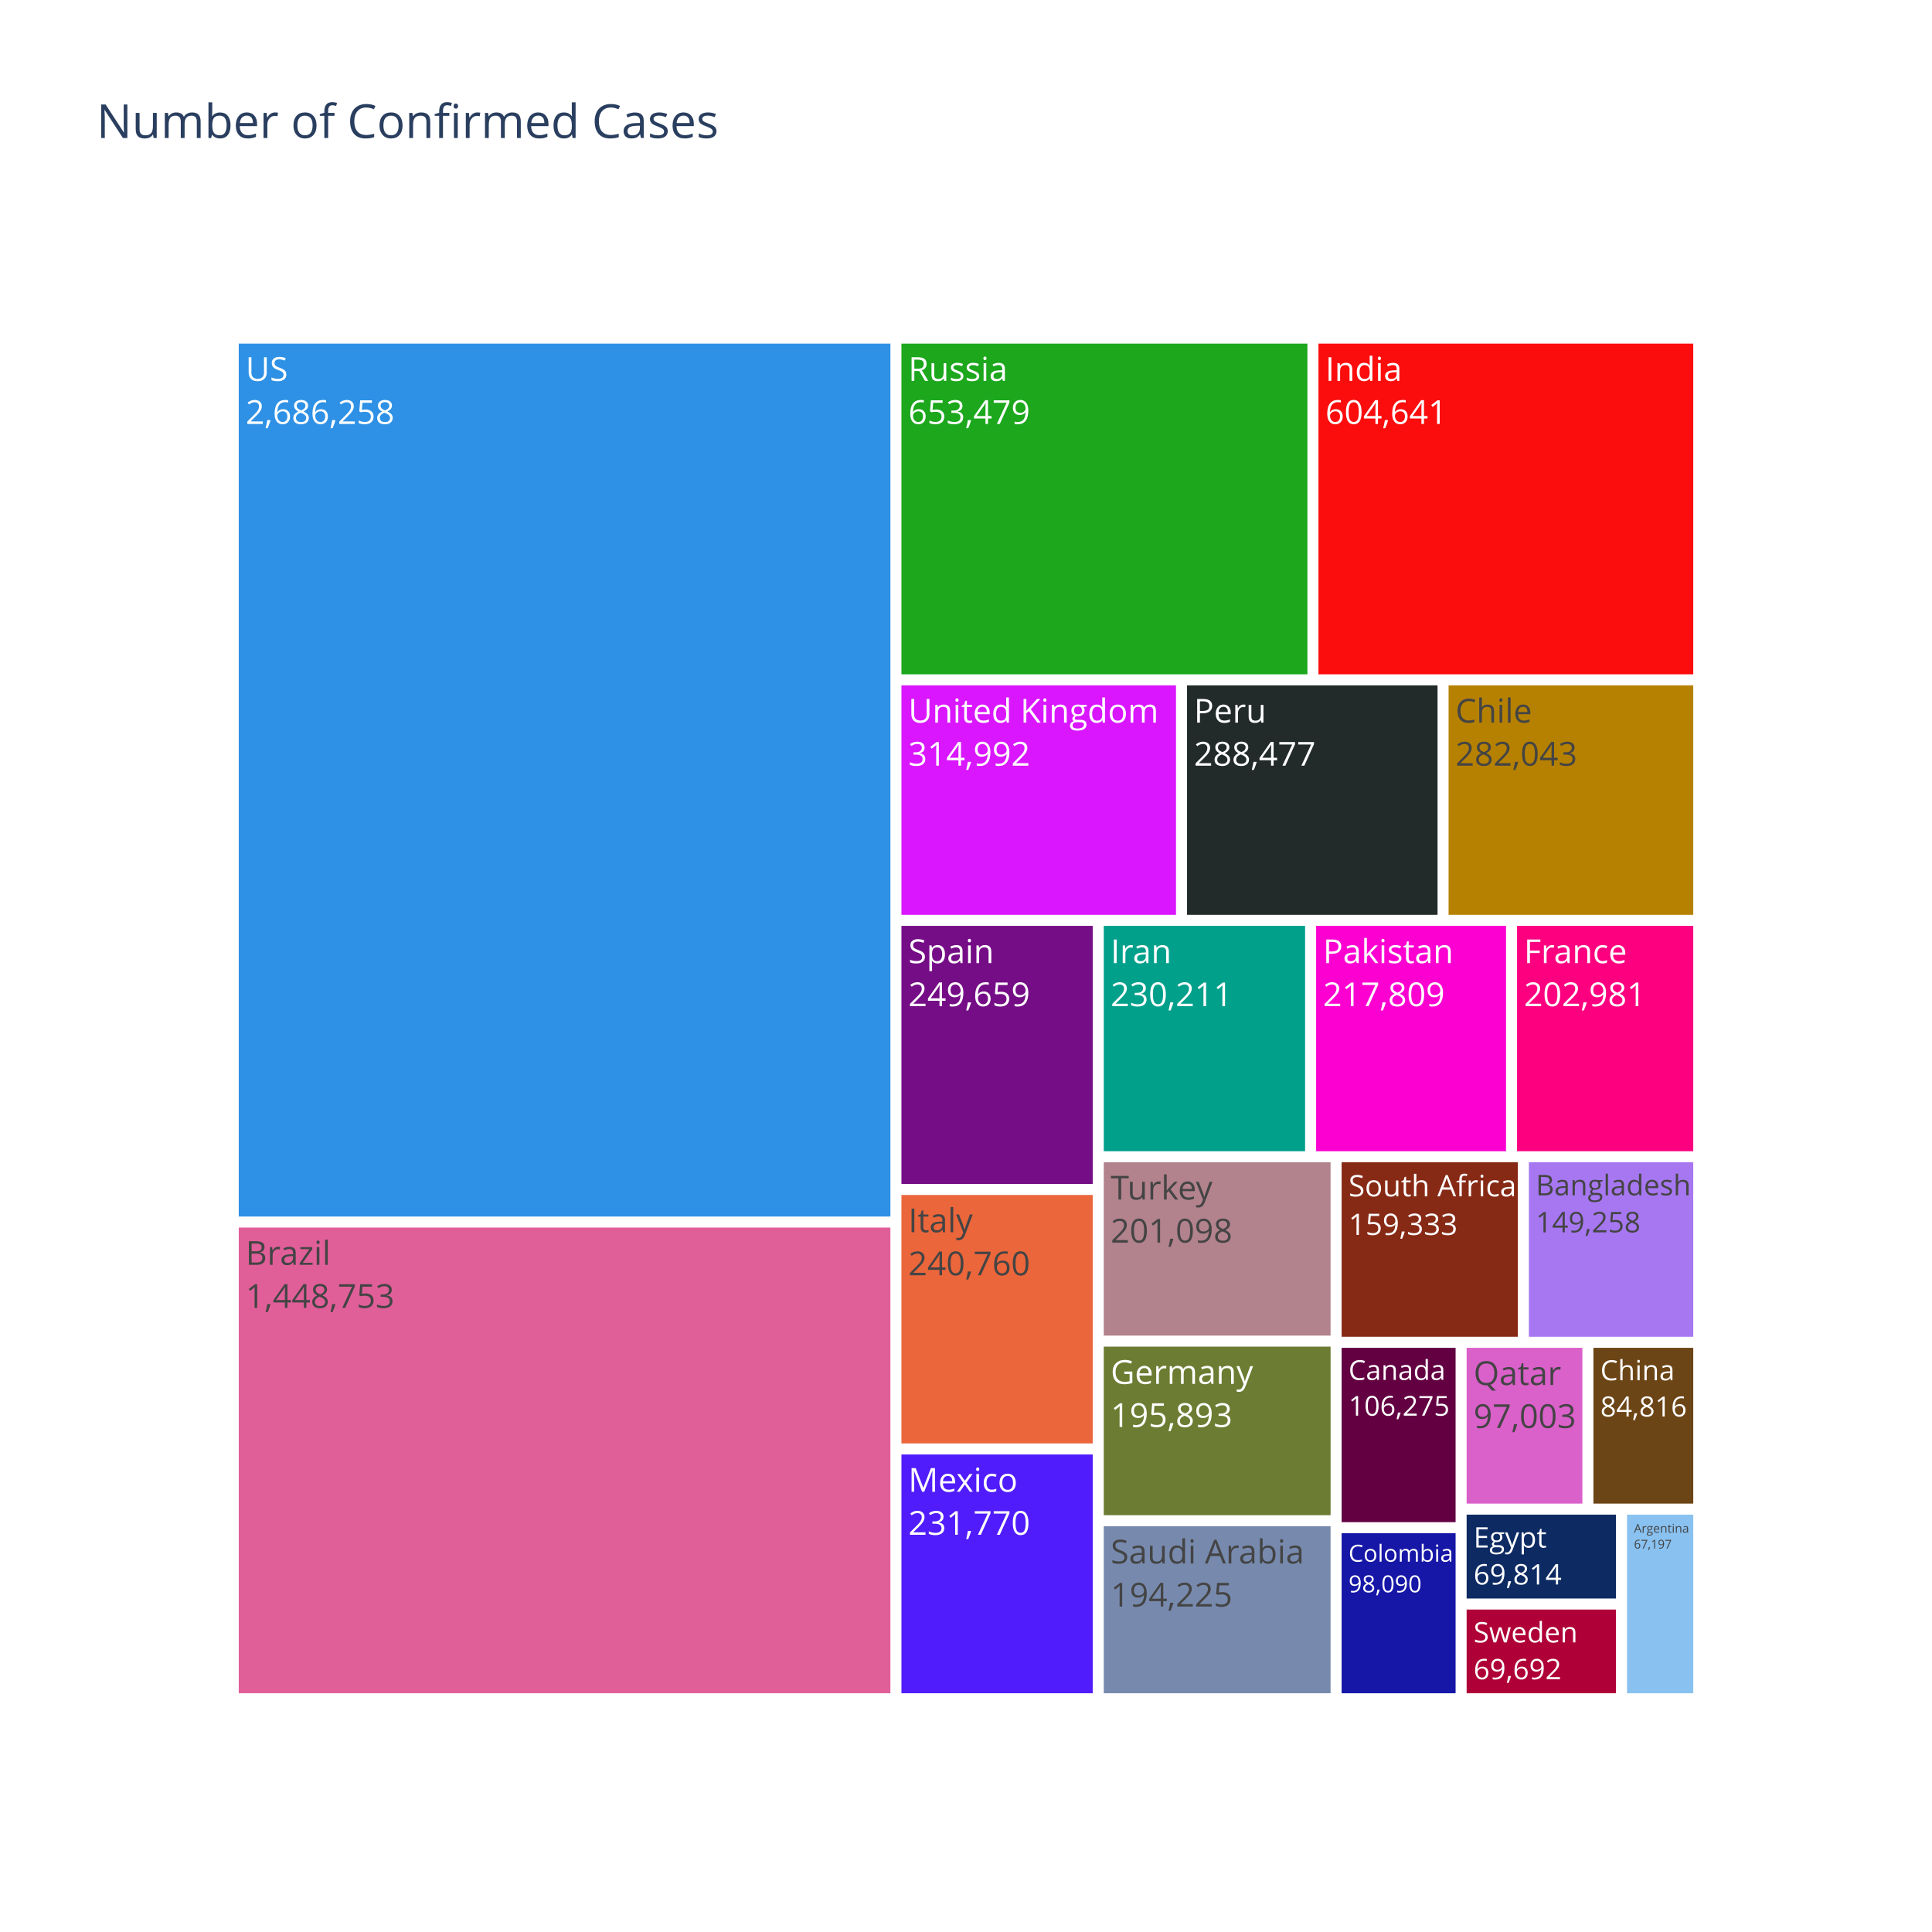
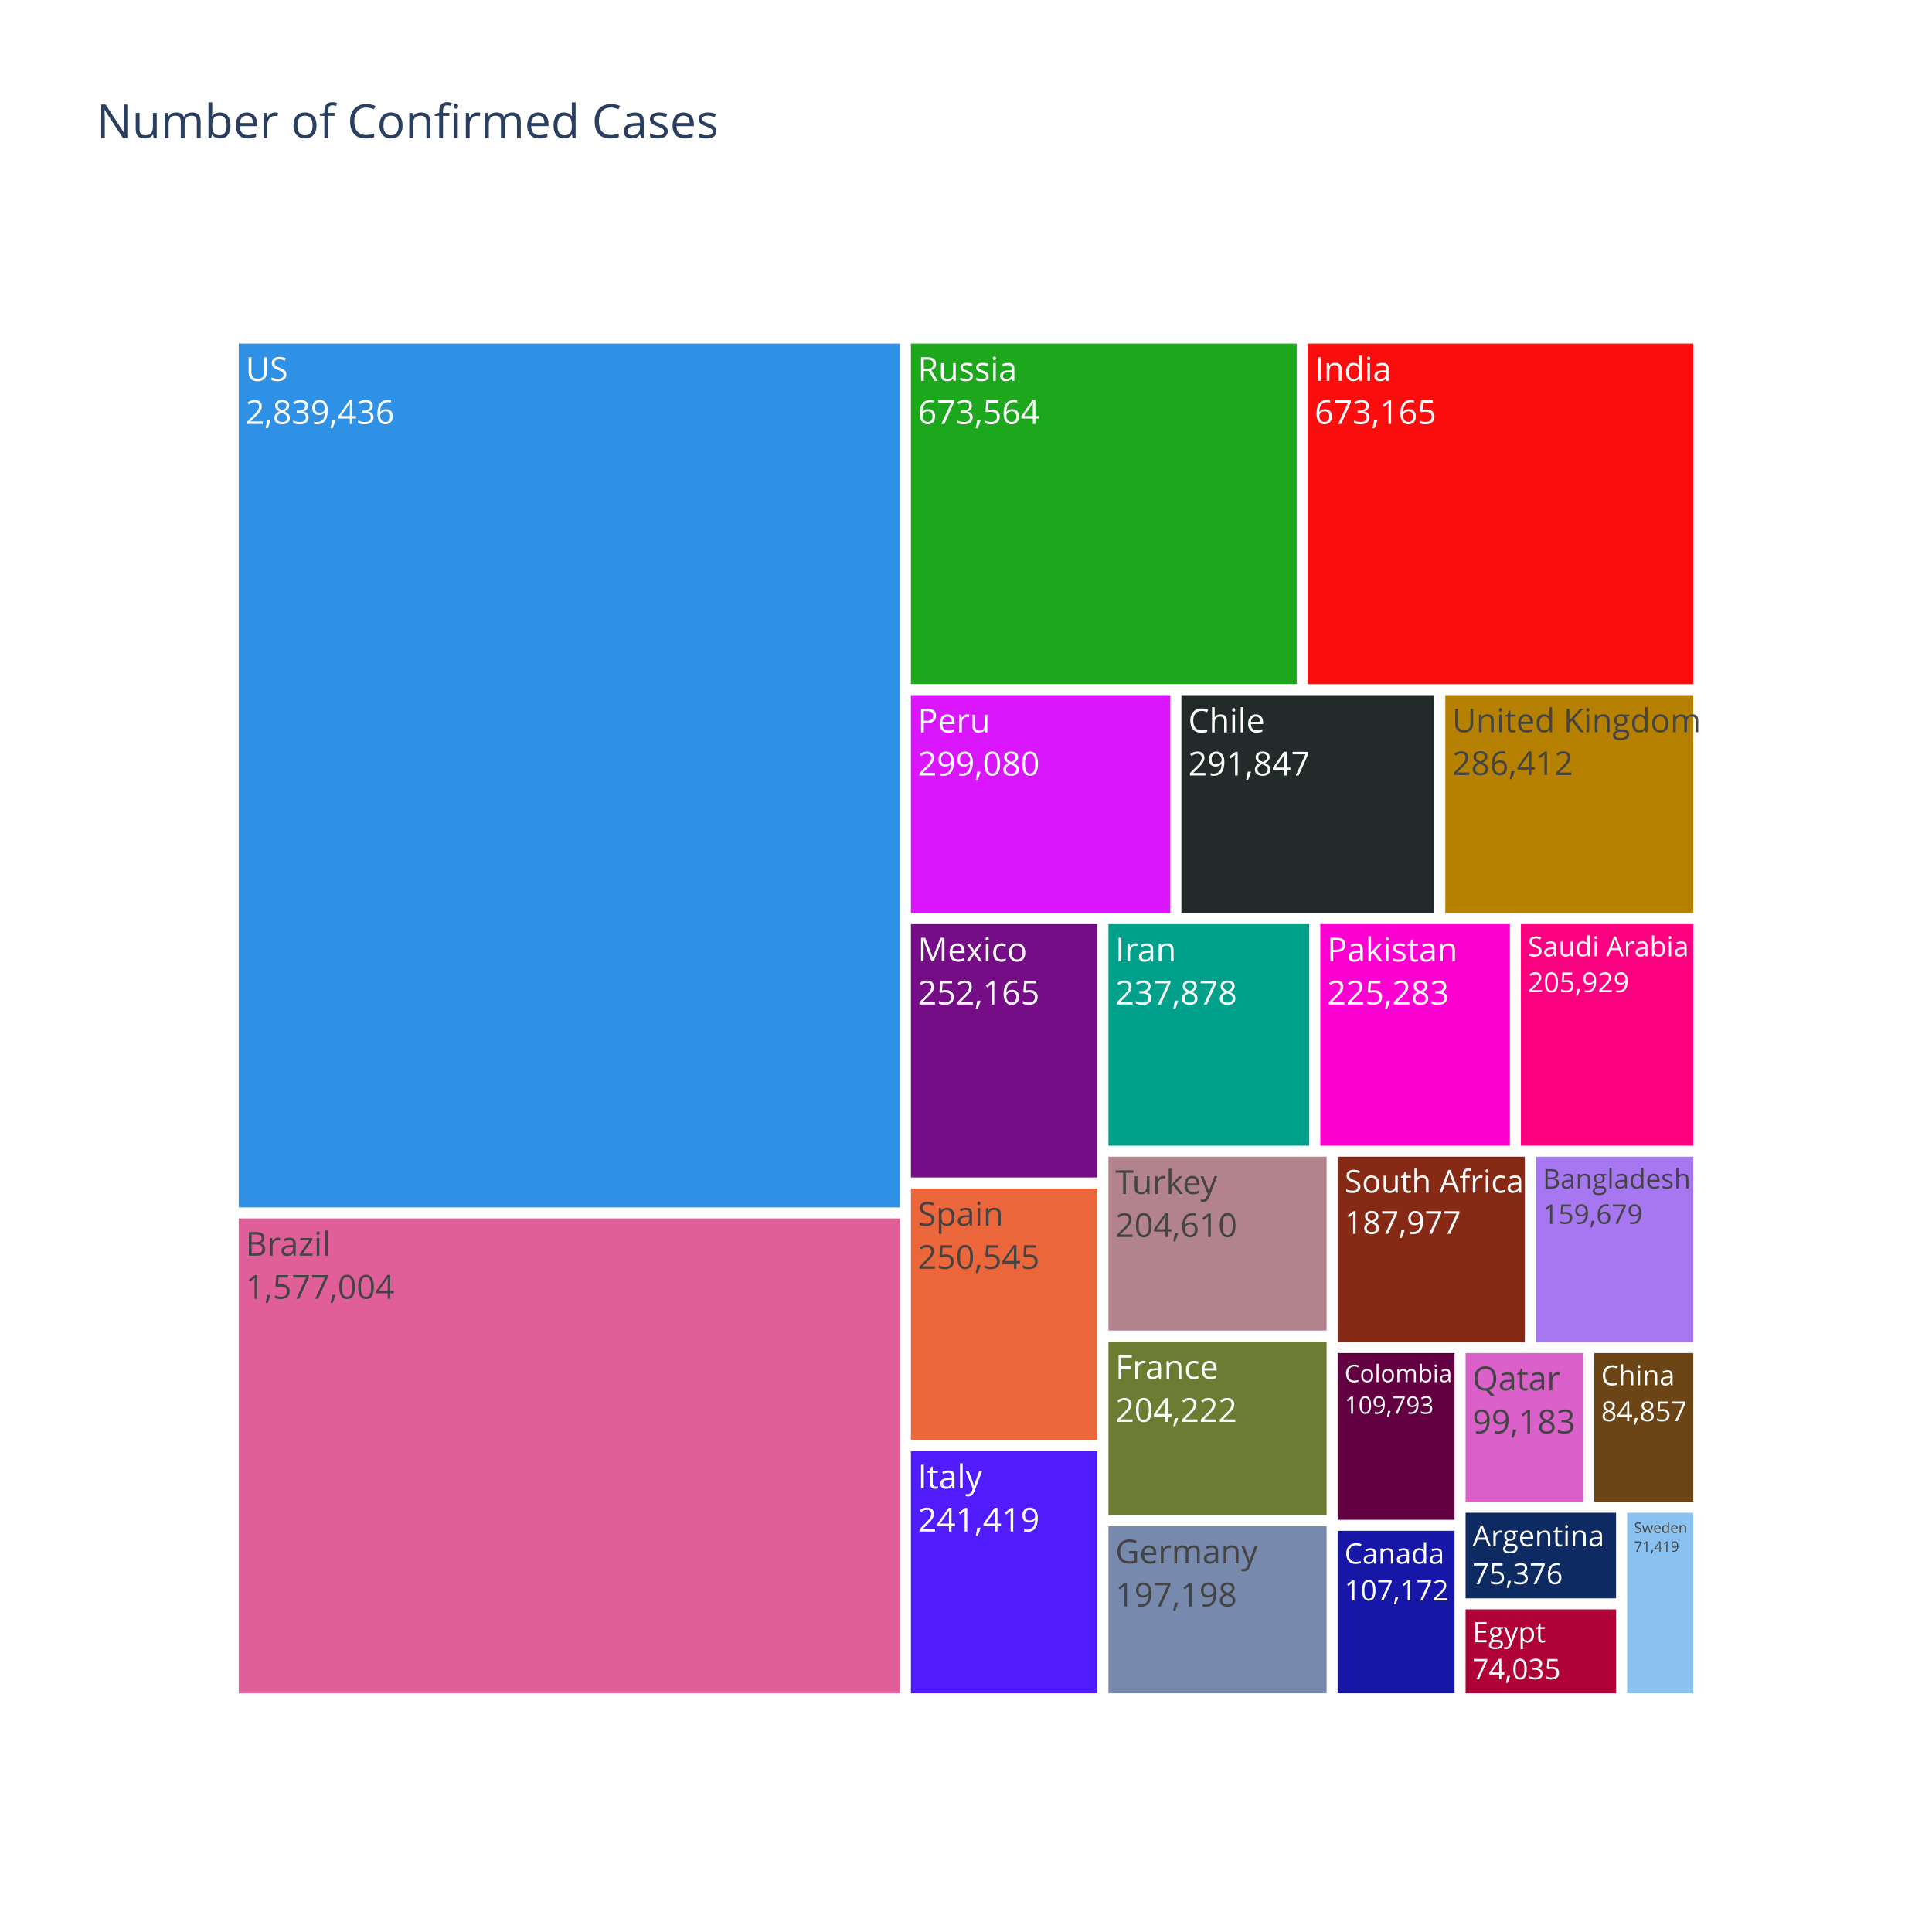
<svg xmlns="http://www.w3.org/2000/svg" class="main-svg" width="700" height="700" style="" viewBox="0 0 700 700">
  <rect x="0" y="0" width="700" height="700" style="fill: rgb(255, 255, 255); fill-opacity: 1;" />
-   <defs id="defs-3bc10f">
+   <defs id="defs-b0e6e1">
    <g class="clips" />
    <g class="gradients" />
  </defs>
  <g class="bglayer" />
  <g class="layer-below">
    <g class="imagelayer" />
    <g class="shapelayer" />
  </g>
  <g class="cartesianlayer" />
  <g class="polarlayer" />
  <g class="ternarylayer" />
  <g class="geolayer" />
  <g class="funnelarealayer" />
  <g class="pielayer" />
  <g class="treemaplayer">
    <g class="trace treemap" style="opacity: 1;">
      <g class="slice cursor-pointer">
        <path class="surface" d="M80,100L620,100L620,620L80,620Z" style="pointer-events: all; stroke-width: 0; fill: rgb(0, 0, 0); fill-opacity: 0; stroke: rgb(0, 0, 0); stroke-opacity: 0; opacity: 0;" />
        <g class="slicetext">
          <text data-notex="1" class="slicetext" text-anchor="start" x="0" y="0" style="font-family: 'Open Sans', verdana, arial, sans-serif; font-size: 12px; fill: rgb(42, 63, 95); fill-opacity: 1; white-space: pre;" transform="translate(86,114)"> </text>
        </g>
      </g>
      <g class="slice cursor-pointer">
-         <path class="surface" d="M86,124L323.11,124L323.11,441.271L86,441.271Z" style="pointer-events: all; stroke-width: 1; fill: rgb(46, 145, 229); fill-opacity: 1; stroke: rgb(255, 255, 255); stroke-opacity: 1; opacity: 1;" />
+         <path class="surface" d="M86,124L326.542,124L326.542,437.962L86,437.962Z" style="pointer-events: all; stroke-width: 1; fill: rgb(46, 145, 229); fill-opacity: 1; stroke: rgb(255, 255, 255); stroke-opacity: 1; opacity: 1;" />
        <g class="slicetext">
          <text data-notex="1" class="slicetext" text-anchor="start" x="0" y="0" style="font-family: 'Open Sans', verdana, arial, sans-serif; font-size: 12px; fill: rgb(255, 255, 255); fill-opacity: 1; white-space: pre;" transform="translate(89,138)">
            <tspan class="line" dy="0em" x="0" y="0">US</tspan>
-             <tspan class="line" dy="1.3em" x="0" y="0">2,686,258</tspan>
-           </text>
-         </g>
-       </g>
-       <g class="slice cursor-pointer">
-         <path class="surface" d="M86,444.271L323.11,444.271L323.11,614L86,614Z" style="pointer-events: all; stroke-width: 1; fill: rgb(225, 95, 153); fill-opacity: 1; stroke: rgb(255, 255, 255); stroke-opacity: 1; opacity: 1;" />
-         <g class="slicetext">
-           <text data-notex="1" class="slicetext" text-anchor="start" x="0" y="0" style="font-family: 'Open Sans', verdana, arial, sans-serif; font-size: 12px; fill: rgb(68, 68, 68); fill-opacity: 1; white-space: pre;" transform="translate(89,458.2713)">
+             <tspan class="line" dy="1.3em" x="0" y="0">2,839,436</tspan>
+           </text>
+         </g>
+       </g>
+       <g class="slice cursor-pointer">
+         <path class="surface" d="M86,440.962L326.542,440.962L326.542,614L86,614Z" style="pointer-events: all; stroke-width: 1; fill: rgb(225, 95, 153); fill-opacity: 1; stroke: rgb(255, 255, 255); stroke-opacity: 1; opacity: 1;" />
+         <g class="slicetext">
+           <text data-notex="1" class="slicetext" text-anchor="start" x="0" y="0" style="font-family: 'Open Sans', verdana, arial, sans-serif; font-size: 12px; fill: rgb(68, 68, 68); fill-opacity: 1; white-space: pre;" transform="translate(89,454.9616)">
            <tspan class="line" dy="0em" x="0" y="0">Brazil</tspan>
-             <tspan class="line" dy="1.3em" x="0" y="0">1,448,753</tspan>
-           </text>
-         </g>
-       </g>
-       <g class="slice cursor-pointer">
-         <path class="surface" d="M326.11,124L474.201,124L474.201,244.815L326.11,244.815Z" style="pointer-events: all; stroke-width: 1; fill: rgb(28, 167, 28); fill-opacity: 1; stroke: rgb(255, 255, 255); stroke-opacity: 1; opacity: 1;" />
-         <g class="slicetext">
-           <text data-notex="1" class="slicetext" text-anchor="start" x="0" y="0" style="font-family: 'Open Sans', verdana, arial, sans-serif; font-size: 12px; fill: rgb(255, 255, 255); fill-opacity: 1; white-space: pre;" transform="translate(329.1098,138)">
+             <tspan class="line" dy="1.3em" x="0" y="0">1,577,004</tspan>
+           </text>
+         </g>
+       </g>
+       <g class="slice cursor-pointer">
+         <path class="surface" d="M329.542,124L470.314,124L470.314,248.367L329.542,248.367Z" style="pointer-events: all; stroke-width: 1; fill: rgb(28, 167, 28); fill-opacity: 1; stroke: rgb(255, 255, 255); stroke-opacity: 1; opacity: 1;" />
+         <g class="slicetext">
+           <text data-notex="1" class="slicetext" text-anchor="start" x="0" y="0" style="font-family: 'Open Sans', verdana, arial, sans-serif; font-size: 12px; fill: rgb(255, 255, 255); fill-opacity: 1; white-space: pre;" transform="translate(332.5423,138)">
            <tspan class="line" dy="0em" x="0" y="0">Russia</tspan>
-             <tspan class="line" dy="1.3em" x="0" y="0">653,479</tspan>
-           </text>
-         </g>
-       </g>
-       <g class="slice cursor-pointer">
-         <path class="surface" d="M477.201,124L614,124L614,244.815L477.201,244.815Z" style="pointer-events: all; stroke-width: 1; fill: rgb(251, 13, 13); fill-opacity: 1; stroke: rgb(255, 255, 255); stroke-opacity: 1; opacity: 1;" />
-         <g class="slicetext">
-           <text data-notex="1" class="slicetext" text-anchor="start" x="0" y="0" style="font-family: 'Open Sans', verdana, arial, sans-serif; font-size: 12px; fill: rgb(255, 255, 255); fill-opacity: 1; white-space: pre;" transform="translate(480.2008,138)">
+             <tspan class="line" dy="1.3em" x="0" y="0">673,564</tspan>
+           </text>
+         </g>
+       </g>
+       <g class="slice cursor-pointer">
+         <path class="surface" d="M473.314,124L614,124L614,248.367L473.314,248.367Z" style="pointer-events: all; stroke-width: 1; fill: rgb(251, 13, 13); fill-opacity: 1; stroke: rgb(255, 255, 255); stroke-opacity: 1; opacity: 1;" />
+         <g class="slicetext">
+           <text data-notex="1" class="slicetext" text-anchor="start" x="0" y="0" style="font-family: 'Open Sans', verdana, arial, sans-serif; font-size: 12px; fill: rgb(255, 255, 255); fill-opacity: 1; white-space: pre;" transform="translate(476.3138,138)">
            <tspan class="line" dy="0em" x="0" y="0">India</tspan>
-             <tspan class="line" dy="1.3em" x="0" y="0">604,641</tspan>
-           </text>
-         </g>
-       </g>
-       <g class="slice cursor-pointer">
-         <path class="surface" d="M326.11,247.815L426.585,247.815L426.585,331.961L326.11,331.961Z" style="pointer-events: all; stroke-width: 1; fill: rgb(218, 22, 255); fill-opacity: 1; stroke: rgb(255, 255, 255); stroke-opacity: 1; opacity: 1;" />
-         <g class="slicetext">
-           <text data-notex="1" class="slicetext" text-anchor="start" x="0" y="0" style="font-family: 'Open Sans', verdana, arial, sans-serif; font-size: 12px; fill: rgb(255, 255, 255); fill-opacity: 1; white-space: pre;" transform="translate(329.1098,261.815)">
+             <tspan class="line" dy="1.3em" x="0" y="0">673,165</tspan>
+           </text>
+         </g>
+       </g>
+       <g class="slice cursor-pointer">
+         <path class="surface" d="M329.542,251.367L424.535,251.367L424.535,331.341L329.542,331.341Z" style="pointer-events: all; stroke-width: 1; fill: rgb(218, 22, 255); fill-opacity: 1; stroke: rgb(255, 255, 255); stroke-opacity: 1; opacity: 1;" />
+         <g class="slicetext">
+           <text data-notex="1" class="slicetext" text-anchor="start" x="0" y="0" style="font-family: 'Open Sans', verdana, arial, sans-serif; font-size: 12px; fill: rgb(255, 255, 255); fill-opacity: 1; white-space: pre;" transform="translate(332.5423,265.3666)">
+             <tspan class="line" dy="0em" x="0" y="0">Peru</tspan>
+             <tspan class="line" dy="1.3em" x="0" y="0">299,080</tspan>
+           </text>
+         </g>
+       </g>
+       <g class="slice cursor-pointer">
+         <path class="surface" d="M427.535,251.367L520.158,251.367L520.158,331.341L427.535,331.341Z" style="pointer-events: all; stroke-width: 1; fill: rgb(34, 42, 42); fill-opacity: 1; stroke: rgb(255, 255, 255); stroke-opacity: 1; opacity: 1;" />
+         <g class="slicetext">
+           <text data-notex="1" class="slicetext" text-anchor="start" x="0" y="0" style="font-family: 'Open Sans', verdana, arial, sans-serif; font-size: 12px; fill: rgb(255, 255, 255); fill-opacity: 1; white-space: pre;" transform="translate(430.5351,265.3666)">
+             <tspan class="line" dy="0em" x="0" y="0">Chile</tspan>
+             <tspan class="line" dy="1.3em" x="0" y="0">291,847</tspan>
+           </text>
+         </g>
+       </g>
+       <g class="slice cursor-pointer">
+         <path class="surface" d="M523.158,251.367L614,251.367L614,331.341L523.158,331.341Z" style="pointer-events: all; stroke-width: 1; fill: rgb(182, 129, 0); fill-opacity: 1; stroke: rgb(255, 255, 255); stroke-opacity: 1; opacity: 1;" />
+         <g class="slicetext">
+           <text data-notex="1" class="slicetext" text-anchor="start" x="0" y="0" style="font-family: 'Open Sans', verdana, arial, sans-serif; font-size: 12px; fill: rgb(68, 68, 68); fill-opacity: 1; white-space: pre;" transform="translate(526.1579,265.2959)scale(0.9935761)">
            <tspan class="line" dy="0em" x="0" y="0">United Kingdom</tspan>
-             <tspan class="line" dy="1.3em" x="0" y="0">314,992</tspan>
-           </text>
-         </g>
-       </g>
-       <g class="slice cursor-pointer">
-         <path class="surface" d="M429.585,247.815L521.349,247.815L521.349,331.961L429.585,331.961Z" style="pointer-events: all; stroke-width: 1; fill: rgb(34, 42, 42); fill-opacity: 1; stroke: rgb(255, 255, 255); stroke-opacity: 1; opacity: 1;" />
-         <g class="slicetext">
-           <text data-notex="1" class="slicetext" text-anchor="start" x="0" y="0" style="font-family: 'Open Sans', verdana, arial, sans-serif; font-size: 12px; fill: rgb(255, 255, 255); fill-opacity: 1; white-space: pre;" transform="translate(432.5845,261.815)">
-             <tspan class="line" dy="0em" x="0" y="0">Peru</tspan>
-             <tspan class="line" dy="1.3em" x="0" y="0">288,477</tspan>
-           </text>
-         </g>
-       </g>
-       <g class="slice cursor-pointer">
-         <path class="surface" d="M524.349,247.815L614,247.815L614,331.961L524.349,331.961Z" style="pointer-events: all; stroke-width: 1; fill: rgb(182, 129, 0); fill-opacity: 1; stroke: rgb(255, 255, 255); stroke-opacity: 1; opacity: 1;" />
-         <g class="slicetext">
-           <text data-notex="1" class="slicetext" text-anchor="start" x="0" y="0" style="font-family: 'Open Sans', verdana, arial, sans-serif; font-size: 12px; fill: rgb(68, 68, 68); fill-opacity: 1; white-space: pre;" transform="translate(527.349,261.815)">
-             <tspan class="line" dy="0em" x="0" y="0">Chile</tspan>
-             <tspan class="line" dy="1.3em" x="0" y="0">282,043</tspan>
-           </text>
-         </g>
-       </g>
-       <g class="slice cursor-pointer">
-         <path class="surface" d="M326.11,334.961L396.413,334.961L396.413,429.461L326.11,429.461Z" style="pointer-events: all; stroke-width: 1; fill: rgb(117, 13, 134); fill-opacity: 1; stroke: rgb(255, 255, 255); stroke-opacity: 1; opacity: 1;" />
-         <g class="slicetext">
-           <text data-notex="1" class="slicetext" text-anchor="start" x="0" y="0" style="font-family: 'Open Sans', verdana, arial, sans-serif; font-size: 12px; fill: rgb(255, 255, 255); fill-opacity: 1; white-space: pre;" transform="translate(329.1098,348.9606)">
+             <tspan class="line" dy="1.3em" x="0" y="0">286,412</tspan>
+           </text>
+         </g>
+       </g>
+       <g class="slice cursor-pointer">
+         <path class="surface" d="M329.542,334.341L398.113,334.341L398.113,427.126L329.542,427.126Z" style="pointer-events: all; stroke-width: 1; fill: rgb(117, 13, 134); fill-opacity: 1; stroke: rgb(255, 255, 255); stroke-opacity: 1; opacity: 1;" />
+         <g class="slicetext">
+           <text data-notex="1" class="slicetext" text-anchor="start" x="0" y="0" style="font-family: 'Open Sans', verdana, arial, sans-serif; font-size: 12px; fill: rgb(255, 255, 255); fill-opacity: 1; white-space: pre;" transform="translate(332.5423,348.3407)">
+             <tspan class="line" dy="0em" x="0" y="0">Mexico</tspan>
+             <tspan class="line" dy="1.3em" x="0" y="0">252,165</tspan>
+           </text>
+         </g>
+       </g>
+       <g class="slice cursor-pointer">
+         <path class="surface" d="M329.542,430.126L398.113,430.126L398.113,522.296L329.542,522.296Z" style="pointer-events: all; stroke-width: 1; fill: rgb(235, 102, 59); fill-opacity: 1; stroke: rgb(255, 255, 255); stroke-opacity: 1; opacity: 1;" />
+         <g class="slicetext">
+           <text data-notex="1" class="slicetext" text-anchor="start" x="0" y="0" style="font-family: 'Open Sans', verdana, arial, sans-serif; font-size: 12px; fill: rgb(68, 68, 68); fill-opacity: 1; white-space: pre;" transform="translate(332.5423,444.1262)">
            <tspan class="line" dy="0em" x="0" y="0">Spain</tspan>
-             <tspan class="line" dy="1.3em" x="0" y="0">249,659</tspan>
-           </text>
-         </g>
-       </g>
-       <g class="slice cursor-pointer">
-         <path class="surface" d="M326.11,432.461L396.413,432.461L396.413,523.486L326.11,523.486Z" style="pointer-events: all; stroke-width: 1; fill: rgb(235, 102, 59); fill-opacity: 1; stroke: rgb(255, 255, 255); stroke-opacity: 1; opacity: 1;" />
-         <g class="slicetext">
-           <text data-notex="1" class="slicetext" text-anchor="start" x="0" y="0" style="font-family: 'Open Sans', verdana, arial, sans-serif; font-size: 12px; fill: rgb(68, 68, 68); fill-opacity: 1; white-space: pre;" transform="translate(329.1098,446.461)">
+             <tspan class="line" dy="1.3em" x="0" y="0">250,545</tspan>
+           </text>
+         </g>
+       </g>
+       <g class="slice cursor-pointer">
+         <path class="surface" d="M329.542,525.296L398.113,525.296L398.113,614L329.542,614Z" style="pointer-events: all; stroke-width: 1; fill: rgb(81, 28, 251); fill-opacity: 1; stroke: rgb(255, 255, 255); stroke-opacity: 1; opacity: 1;" />
+         <g class="slicetext">
+           <text data-notex="1" class="slicetext" text-anchor="start" x="0" y="0" style="font-family: 'Open Sans', verdana, arial, sans-serif; font-size: 12px; fill: rgb(255, 255, 255); fill-opacity: 1; white-space: pre;" transform="translate(332.5423,539.2964)">
            <tspan class="line" dy="0em" x="0" y="0">Italy</tspan>
-             <tspan class="line" dy="1.3em" x="0" y="0">240,760</tspan>
-           </text>
-         </g>
-       </g>
-       <g class="slice cursor-pointer">
-         <path class="surface" d="M326.11,526.486L396.413,526.486L396.413,614L326.11,614Z" style="pointer-events: all; stroke-width: 1; fill: rgb(81, 28, 251); fill-opacity: 1; stroke: rgb(255, 255, 255); stroke-opacity: 1; opacity: 1;" />
-         <g class="slicetext">
-           <text data-notex="1" class="slicetext" text-anchor="start" x="0" y="0" style="font-family: 'Open Sans', verdana, arial, sans-serif; font-size: 12px; fill: rgb(255, 255, 255); fill-opacity: 1; white-space: pre;" transform="translate(329.1098,540.4859)">
-             <tspan class="line" dy="0em" x="0" y="0">Mexico</tspan>
-             <tspan class="line" dy="1.3em" x="0" y="0">231,770</tspan>
-           </text>
-         </g>
-       </g>
-       <g class="slice cursor-pointer">
-         <path class="surface" d="M399.413,334.961L473.357,334.961L473.357,417.611L399.413,417.611Z" style="pointer-events: all; stroke-width: 1; fill: rgb(0, 160, 139); fill-opacity: 1; stroke: rgb(255, 255, 255); stroke-opacity: 1; opacity: 1;" />
-         <g class="slicetext">
-           <text data-notex="1" class="slicetext" text-anchor="start" x="0" y="0" style="font-family: 'Open Sans', verdana, arial, sans-serif; font-size: 12px; fill: rgb(255, 255, 255); fill-opacity: 1; white-space: pre;" transform="translate(402.4128,348.9606)">
+             <tspan class="line" dy="1.3em" x="0" y="0">241,419</tspan>
+           </text>
+         </g>
+       </g>
+       <g class="slice cursor-pointer">
+         <path class="surface" d="M401.113,334.341L474.866,334.341L474.866,415.598L401.113,415.598Z" style="pointer-events: all; stroke-width: 1; fill: rgb(0, 160, 139); fill-opacity: 1; stroke: rgb(255, 255, 255); stroke-opacity: 1; opacity: 1;" />
+         <g class="slicetext">
+           <text data-notex="1" class="slicetext" text-anchor="start" x="0" y="0" style="font-family: 'Open Sans', verdana, arial, sans-serif; font-size: 12px; fill: rgb(255, 255, 255); fill-opacity: 1; white-space: pre;" transform="translate(404.1128,348.3407)">
            <tspan class="line" dy="0em" x="0" y="0">Iran</tspan>
-             <tspan class="line" dy="1.3em" x="0" y="0">230,211</tspan>
-           </text>
-         </g>
-       </g>
-       <g class="slice cursor-pointer">
-         <path class="surface" d="M476.357,334.961L546.157,334.961L546.157,417.611L476.357,417.611Z" style="pointer-events: all; stroke-width: 1; fill: rgb(251, 0, 209); fill-opacity: 1; stroke: rgb(255, 255, 255); stroke-opacity: 1; opacity: 1;" />
-         <g class="slicetext">
-           <text data-notex="1" class="slicetext" text-anchor="start" x="0" y="0" style="font-family: 'Open Sans', verdana, arial, sans-serif; font-size: 12px; fill: rgb(255, 255, 255); fill-opacity: 1; white-space: pre;" transform="translate(479.3573,348.9606)">
+             <tspan class="line" dy="1.3em" x="0" y="0">237,878</tspan>
+           </text>
+         </g>
+       </g>
+       <g class="slice cursor-pointer">
+         <path class="surface" d="M477.866,334.341L547.555,334.341L547.555,415.598L477.866,415.598Z" style="pointer-events: all; stroke-width: 1; fill: rgb(251, 0, 209); fill-opacity: 1; stroke: rgb(255, 255, 255); stroke-opacity: 1; opacity: 1;" />
+         <g class="slicetext">
+           <text data-notex="1" class="slicetext" text-anchor="start" x="0" y="0" style="font-family: 'Open Sans', verdana, arial, sans-serif; font-size: 12px; fill: rgb(255, 255, 255); fill-opacity: 1; white-space: pre;" transform="translate(480.866,348.3407)">
            <tspan class="line" dy="0em" x="0" y="0">Pakistan</tspan>
-             <tspan class="line" dy="1.3em" x="0" y="0">217,809</tspan>
-           </text>
-         </g>
-       </g>
-       <g class="slice cursor-pointer">
-         <path class="surface" d="M549.157,334.961L614,334.961L614,417.611L549.157,417.611Z" style="pointer-events: all; stroke-width: 1; fill: rgb(252, 0, 128); fill-opacity: 1; stroke: rgb(255, 255, 255); stroke-opacity: 1; opacity: 1;" />
-         <g class="slicetext">
-           <text data-notex="1" class="slicetext" text-anchor="start" x="0" y="0" style="font-family: 'Open Sans', verdana, arial, sans-serif; font-size: 12px; fill: rgb(255, 255, 255); fill-opacity: 1; white-space: pre;" transform="translate(552.1567,348.9606)">
+             <tspan class="line" dy="1.3em" x="0" y="0">225,283</tspan>
+           </text>
+         </g>
+       </g>
+       <g class="slice cursor-pointer">
+         <path class="surface" d="M550.555,334.341L614,334.341L614,415.598L550.555,415.598Z" style="pointer-events: all; stroke-width: 1; fill: rgb(252, 0, 128); fill-opacity: 1; stroke: rgb(255, 255, 255); stroke-opacity: 1; opacity: 1;" />
+         <g class="slicetext">
+           <text data-notex="1" class="slicetext" text-anchor="start" x="0" y="0" style="font-family: 'Open Sans', verdana, arial, sans-serif; font-size: 12px; fill: rgb(255, 255, 255); fill-opacity: 1; white-space: pre;" transform="translate(553.5554,346.4923)scale(0.8319655)">
+             <tspan class="line" dy="0em" x="0" y="0">Saudi Arabia</tspan>
+             <tspan class="line" dy="1.3em" x="0" y="0">205,929</tspan>
+           </text>
+         </g>
+       </g>
+       <g class="slice cursor-pointer">
+         <path class="surface" d="M401.113,418.598L481.155,418.598L481.155,482.583L401.113,482.583Z" style="pointer-events: all; stroke-width: 1; fill: rgb(178, 130, 141); fill-opacity: 1; stroke: rgb(255, 255, 255); stroke-opacity: 1; opacity: 1;" />
+         <g class="slicetext">
+           <text data-notex="1" class="slicetext" text-anchor="start" x="0" y="0" style="font-family: 'Open Sans', verdana, arial, sans-serif; font-size: 12px; fill: rgb(68, 68, 68); fill-opacity: 1; white-space: pre;" transform="translate(404.1128,432.5978)">
+             <tspan class="line" dy="0em" x="0" y="0">Turkey</tspan>
+             <tspan class="line" dy="1.3em" x="0" y="0">204,610</tspan>
+           </text>
+         </g>
+       </g>
+       <g class="slice cursor-pointer">
+         <path class="surface" d="M401.113,485.583L481.155,485.583L481.155,549.441L401.113,549.441Z" style="pointer-events: all; stroke-width: 1; fill: rgb(108, 124, 50); fill-opacity: 1; stroke: rgb(255, 255, 255); stroke-opacity: 1; opacity: 1;" />
+         <g class="slicetext">
+           <text data-notex="1" class="slicetext" text-anchor="start" x="0" y="0" style="font-family: 'Open Sans', verdana, arial, sans-serif; font-size: 12px; fill: rgb(255, 255, 255); fill-opacity: 1; white-space: pre;" transform="translate(404.1128,499.5831)">
            <tspan class="line" dy="0em" x="0" y="0">France</tspan>
-             <tspan class="line" dy="1.3em" x="0" y="0">202,981</tspan>
-           </text>
-         </g>
-       </g>
-       <g class="slice cursor-pointer">
-         <path class="surface" d="M399.413,420.611L482.593,420.611L482.593,484.411L399.413,484.411Z" style="pointer-events: all; stroke-width: 1; fill: rgb(178, 130, 141); fill-opacity: 1; stroke: rgb(255, 255, 255); stroke-opacity: 1; opacity: 1;" />
-         <g class="slicetext">
-           <text data-notex="1" class="slicetext" text-anchor="start" x="0" y="0" style="font-family: 'Open Sans', verdana, arial, sans-serif; font-size: 12px; fill: rgb(68, 68, 68); fill-opacity: 1; white-space: pre;" transform="translate(402.4128,434.6108)">
-             <tspan class="line" dy="0em" x="0" y="0">Turkey</tspan>
-             <tspan class="line" dy="1.3em" x="0" y="0">201,098</tspan>
-           </text>
-         </g>
-       </g>
-       <g class="slice cursor-pointer">
-         <path class="surface" d="M399.413,487.411L482.593,487.411L482.593,549.483L399.413,549.483Z" style="pointer-events: all; stroke-width: 1; fill: rgb(108, 124, 50); fill-opacity: 1; stroke: rgb(255, 255, 255); stroke-opacity: 1; opacity: 1;" />
-         <g class="slicetext">
-           <text data-notex="1" class="slicetext" text-anchor="start" x="0" y="0" style="font-family: 'Open Sans', verdana, arial, sans-serif; font-size: 12px; fill: rgb(255, 255, 255); fill-opacity: 1; white-space: pre;" transform="translate(402.4128,501.4112)">
+             <tspan class="line" dy="1.3em" x="0" y="0">204,222</tspan>
+           </text>
+         </g>
+       </g>
+       <g class="slice cursor-pointer">
+         <path class="surface" d="M401.113,552.441L481.155,552.441L481.155,614L401.113,614Z" style="pointer-events: all; stroke-width: 1; fill: rgb(119, 138, 174); fill-opacity: 1; stroke: rgb(255, 255, 255); stroke-opacity: 1; opacity: 1;" />
+         <g class="slicetext">
+           <text data-notex="1" class="slicetext" text-anchor="start" x="0" y="0" style="font-family: 'Open Sans', verdana, arial, sans-serif; font-size: 12px; fill: rgb(68, 68, 68); fill-opacity: 1; white-space: pre;" transform="translate(404.1128,566.4413)">
            <tspan class="line" dy="0em" x="0" y="0">Germany</tspan>
-             <tspan class="line" dy="1.3em" x="0" y="0">195,893</tspan>
-           </text>
-         </g>
-       </g>
-       <g class="slice cursor-pointer">
-         <path class="surface" d="M399.413,552.483L482.593,552.483L482.593,614L399.413,614Z" style="pointer-events: all; stroke-width: 1; fill: rgb(119, 138, 174); fill-opacity: 1; stroke: rgb(255, 255, 255); stroke-opacity: 1; opacity: 1;" />
-         <g class="slicetext">
-           <text data-notex="1" class="slicetext" text-anchor="start" x="0" y="0" style="font-family: 'Open Sans', verdana, arial, sans-serif; font-size: 12px; fill: rgb(68, 68, 68); fill-opacity: 1; white-space: pre;" transform="translate(402.4128,566.4827)">
-             <tspan class="line" dy="0em" x="0" y="0">Saudi Arabia</tspan>
-             <tspan class="line" dy="1.3em" x="0" y="0">194,225</tspan>
-           </text>
-         </g>
-       </g>
-       <g class="slice cursor-pointer">
-         <path class="surface" d="M485.593,420.611L550.442,420.611L550.442,484.838L485.593,484.838Z" style="pointer-events: all; stroke-width: 1; fill: rgb(134, 42, 22); fill-opacity: 1; stroke: rgb(255, 255, 255); stroke-opacity: 1; opacity: 1;" />
-         <g class="slicetext">
-           <text data-notex="1" class="slicetext" text-anchor="start" x="0" y="0" style="font-family: 'Open Sans', verdana, arial, sans-serif; font-size: 12px; fill: rgb(255, 255, 255); fill-opacity: 1; white-space: pre;" transform="translate(488.5932,433.4632)scale(0.8956728)">
+             <tspan class="line" dy="1.3em" x="0" y="0">197,198</tspan>
+           </text>
+         </g>
+       </g>
+       <g class="slice cursor-pointer">
+         <path class="surface" d="M484.155,418.598L552.984,418.598L552.984,486.744L484.155,486.744Z" style="pointer-events: all; stroke-width: 1; fill: rgb(134, 42, 22); fill-opacity: 1; stroke: rgb(255, 255, 255); stroke-opacity: 1; opacity: 1;" />
+         <g class="slicetext">
+           <text data-notex="1" class="slicetext" text-anchor="start" x="0" y="0" style="font-family: 'Open Sans', verdana, arial, sans-serif; font-size: 12px; fill: rgb(255, 255, 255); fill-opacity: 1; white-space: pre;" transform="translate(487.1546,432.1167)scale(0.9562599)">
            <tspan class="line" dy="0em" x="0" y="0">South Africa</tspan>
-             <tspan class="line" dy="1.3em" x="0" y="0">159,333</tspan>
-           </text>
-         </g>
-       </g>
-       <g class="slice cursor-pointer">
-         <path class="surface" d="M553.442,420.611L614,420.611L614,484.838L553.442,484.838Z" style="pointer-events: all; stroke-width: 1; fill: rgb(167, 119, 241); fill-opacity: 1; stroke: rgb(255, 255, 255); stroke-opacity: 1; opacity: 1;" />
-         <g class="slicetext">
-           <text data-notex="1" class="slicetext" text-anchor="start" x="0" y="0" style="font-family: 'Open Sans', verdana, arial, sans-serif; font-size: 12px; fill: rgb(68, 68, 68); fill-opacity: 1; white-space: pre;" transform="translate(556.4417,433.0782)scale(0.860668)">
+             <tspan class="line" dy="1.3em" x="0" y="0">187,977</tspan>
+           </text>
+         </g>
+       </g>
+       <g class="slice cursor-pointer">
+         <path class="surface" d="M555.984,418.598L614,418.598L614,486.744L555.984,486.744Z" style="pointer-events: all; stroke-width: 1; fill: rgb(167, 119, 241); fill-opacity: 1; stroke: rgb(255, 255, 255); stroke-opacity: 1; opacity: 1;" />
+         <g class="slicetext">
+           <text data-notex="1" class="slicetext" text-anchor="start" x="0" y="0" style="font-family: 'Open Sans', verdana, arial, sans-serif; font-size: 12px; fill: rgb(68, 68, 68); fill-opacity: 1; white-space: pre;" transform="translate(558.9839,430.624)scale(0.8205647)">
            <tspan class="line" dy="0em" x="0" y="0">Bangladesh</tspan>
-             <tspan class="line" dy="1.3em" x="0" y="0">149,258</tspan>
-           </text>
-         </g>
-       </g>
-       <g class="slice cursor-pointer">
-         <path class="surface" d="M485.593,487.838L527.888,487.838L527.888,552.006L485.593,552.006Z" style="pointer-events: all; stroke-width: 1; fill: rgb(98, 0, 66); fill-opacity: 1; stroke: rgb(255, 255, 255); stroke-opacity: 1; opacity: 1;" />
-         <g class="slicetext">
-           <text data-notex="1" class="slicetext" text-anchor="start" x="0" y="0" style="font-family: 'Open Sans', verdana, arial, sans-serif; font-size: 12px; fill: rgb(255, 255, 255); fill-opacity: 1; white-space: pre;" transform="translate(488.5932,499.9736)scale(0.8304948)">
+             <tspan class="line" dy="1.3em" x="0" y="0">159,679</tspan>
+           </text>
+         </g>
+       </g>
+       <g class="slice cursor-pointer">
+         <path class="surface" d="M484.155,489.744L527.506,489.744L527.506,551.141L484.155,551.141Z" style="pointer-events: all; stroke-width: 1; fill: rgb(98, 0, 66); fill-opacity: 1; stroke: rgb(255, 255, 255); stroke-opacity: 1; opacity: 1;" />
+         <g class="slicetext">
+           <text data-notex="1" class="slicetext" text-anchor="start" x="0" y="0" style="font-family: 'Open Sans', verdana, arial, sans-serif; font-size: 12px; fill: rgb(255, 255, 255); fill-opacity: 1; white-space: pre;" transform="translate(487.1546,500.7978)scale(0.7321521)">
+             <tspan class="line" dy="0em" x="0" y="0">Colombia</tspan>
+             <tspan class="line" dy="1.3em" x="0" y="0">109,793</tspan>
+           </text>
+         </g>
+       </g>
+       <g class="slice cursor-pointer">
+         <path class="surface" d="M484.155,554.141L527.506,554.141L527.506,614L484.155,614Z" style="pointer-events: all; stroke-width: 1; fill: rgb(22, 22, 167); fill-opacity: 1; stroke: rgb(255, 255, 255); stroke-opacity: 1; opacity: 1;" />
+         <g class="slicetext">
+           <text data-notex="1" class="slicetext" text-anchor="start" x="0" y="0" style="font-family: 'Open Sans', verdana, arial, sans-serif; font-size: 12px; fill: rgb(255, 255, 255); fill-opacity: 1; white-space: pre;" transform="translate(487.1546,566.5419)scale(0.8546573)">
            <tspan class="line" dy="0em" x="0" y="0">Canada</tspan>
-             <tspan class="line" dy="1.3em" x="0" y="0">106,275</tspan>
-           </text>
-         </g>
-       </g>
-       <g class="slice cursor-pointer">
-         <path class="surface" d="M485.593,555.006L527.888,555.006L527.888,614L485.593,614Z" style="pointer-events: all; stroke-width: 1; fill: rgb(22, 22, 167); fill-opacity: 1; stroke: rgb(255, 255, 255); stroke-opacity: 1; opacity: 1;" />
-         <g class="slicetext">
-           <text data-notex="1" class="slicetext" text-anchor="start" x="0" y="0" style="font-family: 'Open Sans', verdana, arial, sans-serif; font-size: 12px; fill: rgb(255, 255, 255); fill-opacity: 1; white-space: pre;" transform="translate(488.5932,565.8316)scale(0.711453)">
-             <tspan class="line" dy="0em" x="0" y="0">Colombia</tspan>
-             <tspan class="line" dy="1.3em" x="0" y="0">98,090</tspan>
-           </text>
-         </g>
-       </g>
-       <g class="slice cursor-pointer">
-         <path class="surface" d="M530.888,487.838L573.83,487.838L573.83,545.283L530.888,545.283Z" style="pointer-events: all; stroke-width: 1; fill: rgb(218, 96, 202); fill-opacity: 1; stroke: rgb(255, 255, 255); stroke-opacity: 1; opacity: 1;" />
-         <g class="slicetext">
-           <text data-notex="1" class="slicetext" text-anchor="start" x="0" y="0" style="font-family: 'Open Sans', verdana, arial, sans-serif; font-size: 12px; fill: rgb(68, 68, 68); fill-opacity: 1; white-space: pre;" transform="translate(533.8884,501.8115)scale(0.9975826)">
+             <tspan class="line" dy="1.3em" x="0" y="0">107,172</tspan>
+           </text>
+         </g>
+       </g>
+       <g class="slice cursor-pointer">
+         <path class="surface" d="M530.506,489.744L574.119,489.744L574.119,544.59L530.506,544.59Z" style="pointer-events: all; stroke-width: 1; fill: rgb(218, 96, 202); fill-opacity: 1; stroke: rgb(255, 255, 255); stroke-opacity: 1; opacity: 1;" />
+         <g class="slicetext">
+           <text data-notex="1" class="slicetext" text-anchor="start" x="0" y="0" style="font-family: 'Open Sans', verdana, arial, sans-serif; font-size: 12px; fill: rgb(68, 68, 68); fill-opacity: 1; white-space: pre;" transform="translate(533.5058,503.7441)">
            <tspan class="line" dy="0em" x="0" y="0">Qatar</tspan>
-             <tspan class="line" dy="1.3em" x="0" y="0">97,003</tspan>
-           </text>
-         </g>
-       </g>
-       <g class="slice cursor-pointer">
-         <path class="surface" d="M576.83,487.838L614,487.838L614,545.283L576.83,545.283Z" style="pointer-events: all; stroke-width: 1; fill: rgb(108, 69, 22); fill-opacity: 1; stroke: rgb(255, 255, 255); stroke-opacity: 1; opacity: 1;" />
-         <g class="slicetext">
-           <text data-notex="1" class="slicetext" text-anchor="start" x="0" y="0" style="font-family: 'Open Sans', verdana, arial, sans-serif; font-size: 12px; fill: rgb(255, 255, 255); fill-opacity: 1; white-space: pre;" transform="translate(579.8302,500.097)scale(0.8417169)">
+             <tspan class="line" dy="1.3em" x="0" y="0">99,183</tspan>
+           </text>
+         </g>
+       </g>
+       <g class="slice cursor-pointer">
+         <path class="surface" d="M577.119,489.744L614,489.744L614,544.59L577.119,544.59Z" style="pointer-events: all; stroke-width: 1; fill: rgb(108, 69, 22); fill-opacity: 1; stroke: rgb(255, 255, 255); stroke-opacity: 1; opacity: 1;" />
+         <g class="slicetext">
+           <text data-notex="1" class="slicetext" text-anchor="start" x="0" y="0" style="font-family: 'Open Sans', verdana, arial, sans-serif; font-size: 12px; fill: rgb(255, 255, 255); fill-opacity: 1; white-space: pre;" transform="translate(580.1193,501.9171)scale(0.833908)">
            <tspan class="line" dy="0em" x="0" y="0">China</tspan>
-             <tspan class="line" dy="1.3em" x="0" y="0">84,816</tspan>
-           </text>
-         </g>
-       </g>
-       <g class="slice cursor-pointer">
-         <path class="surface" d="M530.888,548.283L586.006,548.283L586.006,579.671L530.888,579.671Z" style="pointer-events: all; stroke-width: 1; fill: rgb(13, 42, 99); fill-opacity: 1; stroke: rgb(255, 255, 255); stroke-opacity: 1; opacity: 1;" />
-         <g class="slicetext">
-           <text data-notex="1" class="slicetext" text-anchor="start" x="0" y="0" style="font-family: 'Open Sans', verdana, arial, sans-serif; font-size: 12px; fill: rgb(255, 255, 255); fill-opacity: 1; white-space: pre;" transform="translate(533.8884,560.7148)scale(0.8574531)">
+             <tspan class="line" dy="1.3em" x="0" y="0">84,857</tspan>
+           </text>
+         </g>
+       </g>
+       <g class="slice cursor-pointer">
+         <path class="surface" d="M530.506,547.59L586.027,547.59L586.027,579.607L530.506,579.607Z" style="pointer-events: all; stroke-width: 1; fill: rgb(13, 42, 99); fill-opacity: 1; stroke: rgb(255, 255, 255); stroke-opacity: 1; opacity: 1;" />
+         <g class="slicetext">
+           <text data-notex="1" class="slicetext" text-anchor="start" x="0" y="0" style="font-family: 'Open Sans', verdana, arial, sans-serif; font-size: 12px; fill: rgb(255, 255, 255); fill-opacity: 1; white-space: pre;" transform="translate(533.5058,560.2555)scale(0.8786523)">
+             <tspan class="line" dy="0em" x="0" y="0">Argentina</tspan>
+             <tspan class="line" dy="1.3em" x="0" y="0">75,376</tspan>
+           </text>
+         </g>
+       </g>
+       <g class="slice cursor-pointer">
+         <path class="surface" d="M530.506,582.607L586.027,582.607L586.027,614L530.506,614Z" style="pointer-events: all; stroke-width: 1; fill: rgb(175, 0, 56); fill-opacity: 1; stroke: rgb(255, 255, 255); stroke-opacity: 1; opacity: 1;" />
+         <g class="slicetext">
+           <text data-notex="1" class="slicetext" text-anchor="start" x="0" y="0" style="font-family: 'Open Sans', verdana, arial, sans-serif; font-size: 12px; fill: rgb(255, 255, 255); fill-opacity: 1; white-space: pre;" transform="translate(533.5058,595.0404)scale(0.8576127)">
            <tspan class="line" dy="0em" x="0" y="0">Egypt</tspan>
-             <tspan class="line" dy="1.3em" x="0" y="0">69,814</tspan>
-           </text>
-         </g>
-       </g>
-       <g class="slice cursor-pointer">
-         <path class="surface" d="M530.888,582.671L586.006,582.671L586.006,614L530.888,614Z" style="pointer-events: all; stroke-width: 1; fill: rgb(175, 0, 56); fill-opacity: 1; stroke: rgb(255, 255, 255); stroke-opacity: 1; opacity: 1;" />
-         <g class="slicetext">
-           <text data-notex="1" class="slicetext" text-anchor="start" x="0" y="0" style="font-family: 'Open Sans', verdana, arial, sans-serif; font-size: 12px; fill: rgb(255, 255, 255); fill-opacity: 1; white-space: pre;" transform="translate(533.8884,595.0811)scale(0.8554236)">
+             <tspan class="line" dy="1.3em" x="0" y="0">74,035</tspan>
+           </text>
+         </g>
+       </g>
+       <g class="slice cursor-pointer">
+         <path class="surface" d="M589.027,547.59L614,547.59L614,614L589.027,614Z" style="pointer-events: all; stroke-width: 1; fill: rgb(137, 193, 240); fill-opacity: 1; stroke: rgb(255, 255, 255); stroke-opacity: 1; opacity: 1;" />
+         <g class="slicetext">
+           <text data-notex="1" class="slicetext" text-anchor="start" x="0" y="0" style="font-family: 'Open Sans', verdana, arial, sans-serif; font-size: 12px; fill: rgb(68, 68, 68); fill-opacity: 1; white-space: pre;" transform="translate(592.0268,555.4019)scale(0.4374231)">
            <tspan class="line" dy="0em" x="0" y="0">Sweden</tspan>
-             <tspan class="line" dy="1.3em" x="0" y="0">69,692</tspan>
-           </text>
-         </g>
-       </g>
-       <g class="slice cursor-pointer">
-         <path class="surface" d="M589.006,548.283L614,548.283L614,614L589.006,614Z" style="pointer-events: all; stroke-width: 1; fill: rgb(137, 193, 240); fill-opacity: 1; stroke: rgb(255, 255, 255); stroke-opacity: 1; opacity: 1;" />
-         <g class="slicetext">
-           <text data-notex="1" class="slicetext" text-anchor="start" x="0" y="0" style="font-family: 'Open Sans', verdana, arial, sans-serif; font-size: 12px; fill: rgb(68, 68, 68); fill-opacity: 1; white-space: pre;" transform="translate(592.006,555.3238)scale(0.3673661)">
-             <tspan class="line" dy="0em" x="0" y="0">Argentina</tspan>
-             <tspan class="line" dy="1.3em" x="0" y="0">67,197</tspan>
+             <tspan class="line" dy="1.3em" x="0" y="0">71,419</tspan>
          </text>
        </g>
      </g>
    </g>
  </g>
  <g class="sunburstlayer" />
  <g class="glimages" />
-   <defs id="topdefs-3bc10f">
+   <defs id="topdefs-b0e6e1">
    <g class="clips" />
  </defs>
  <g class="layer-above">
    <g class="imagelayer" />
    <g class="shapelayer" />
  </g>
  <g class="infolayer">
    <g class="g-gtitle">
      <text class="gtitle" x="35" y="50" text-anchor="start" dy="0em" style="font-family: 'Open Sans', verdana, arial, sans-serif; font-size: 17px; fill: rgb(42, 63, 95); opacity: 1; font-weight: normal; white-space: pre;">Number of Confirmed Cases</text>
    </g>
  </g>
</svg>
